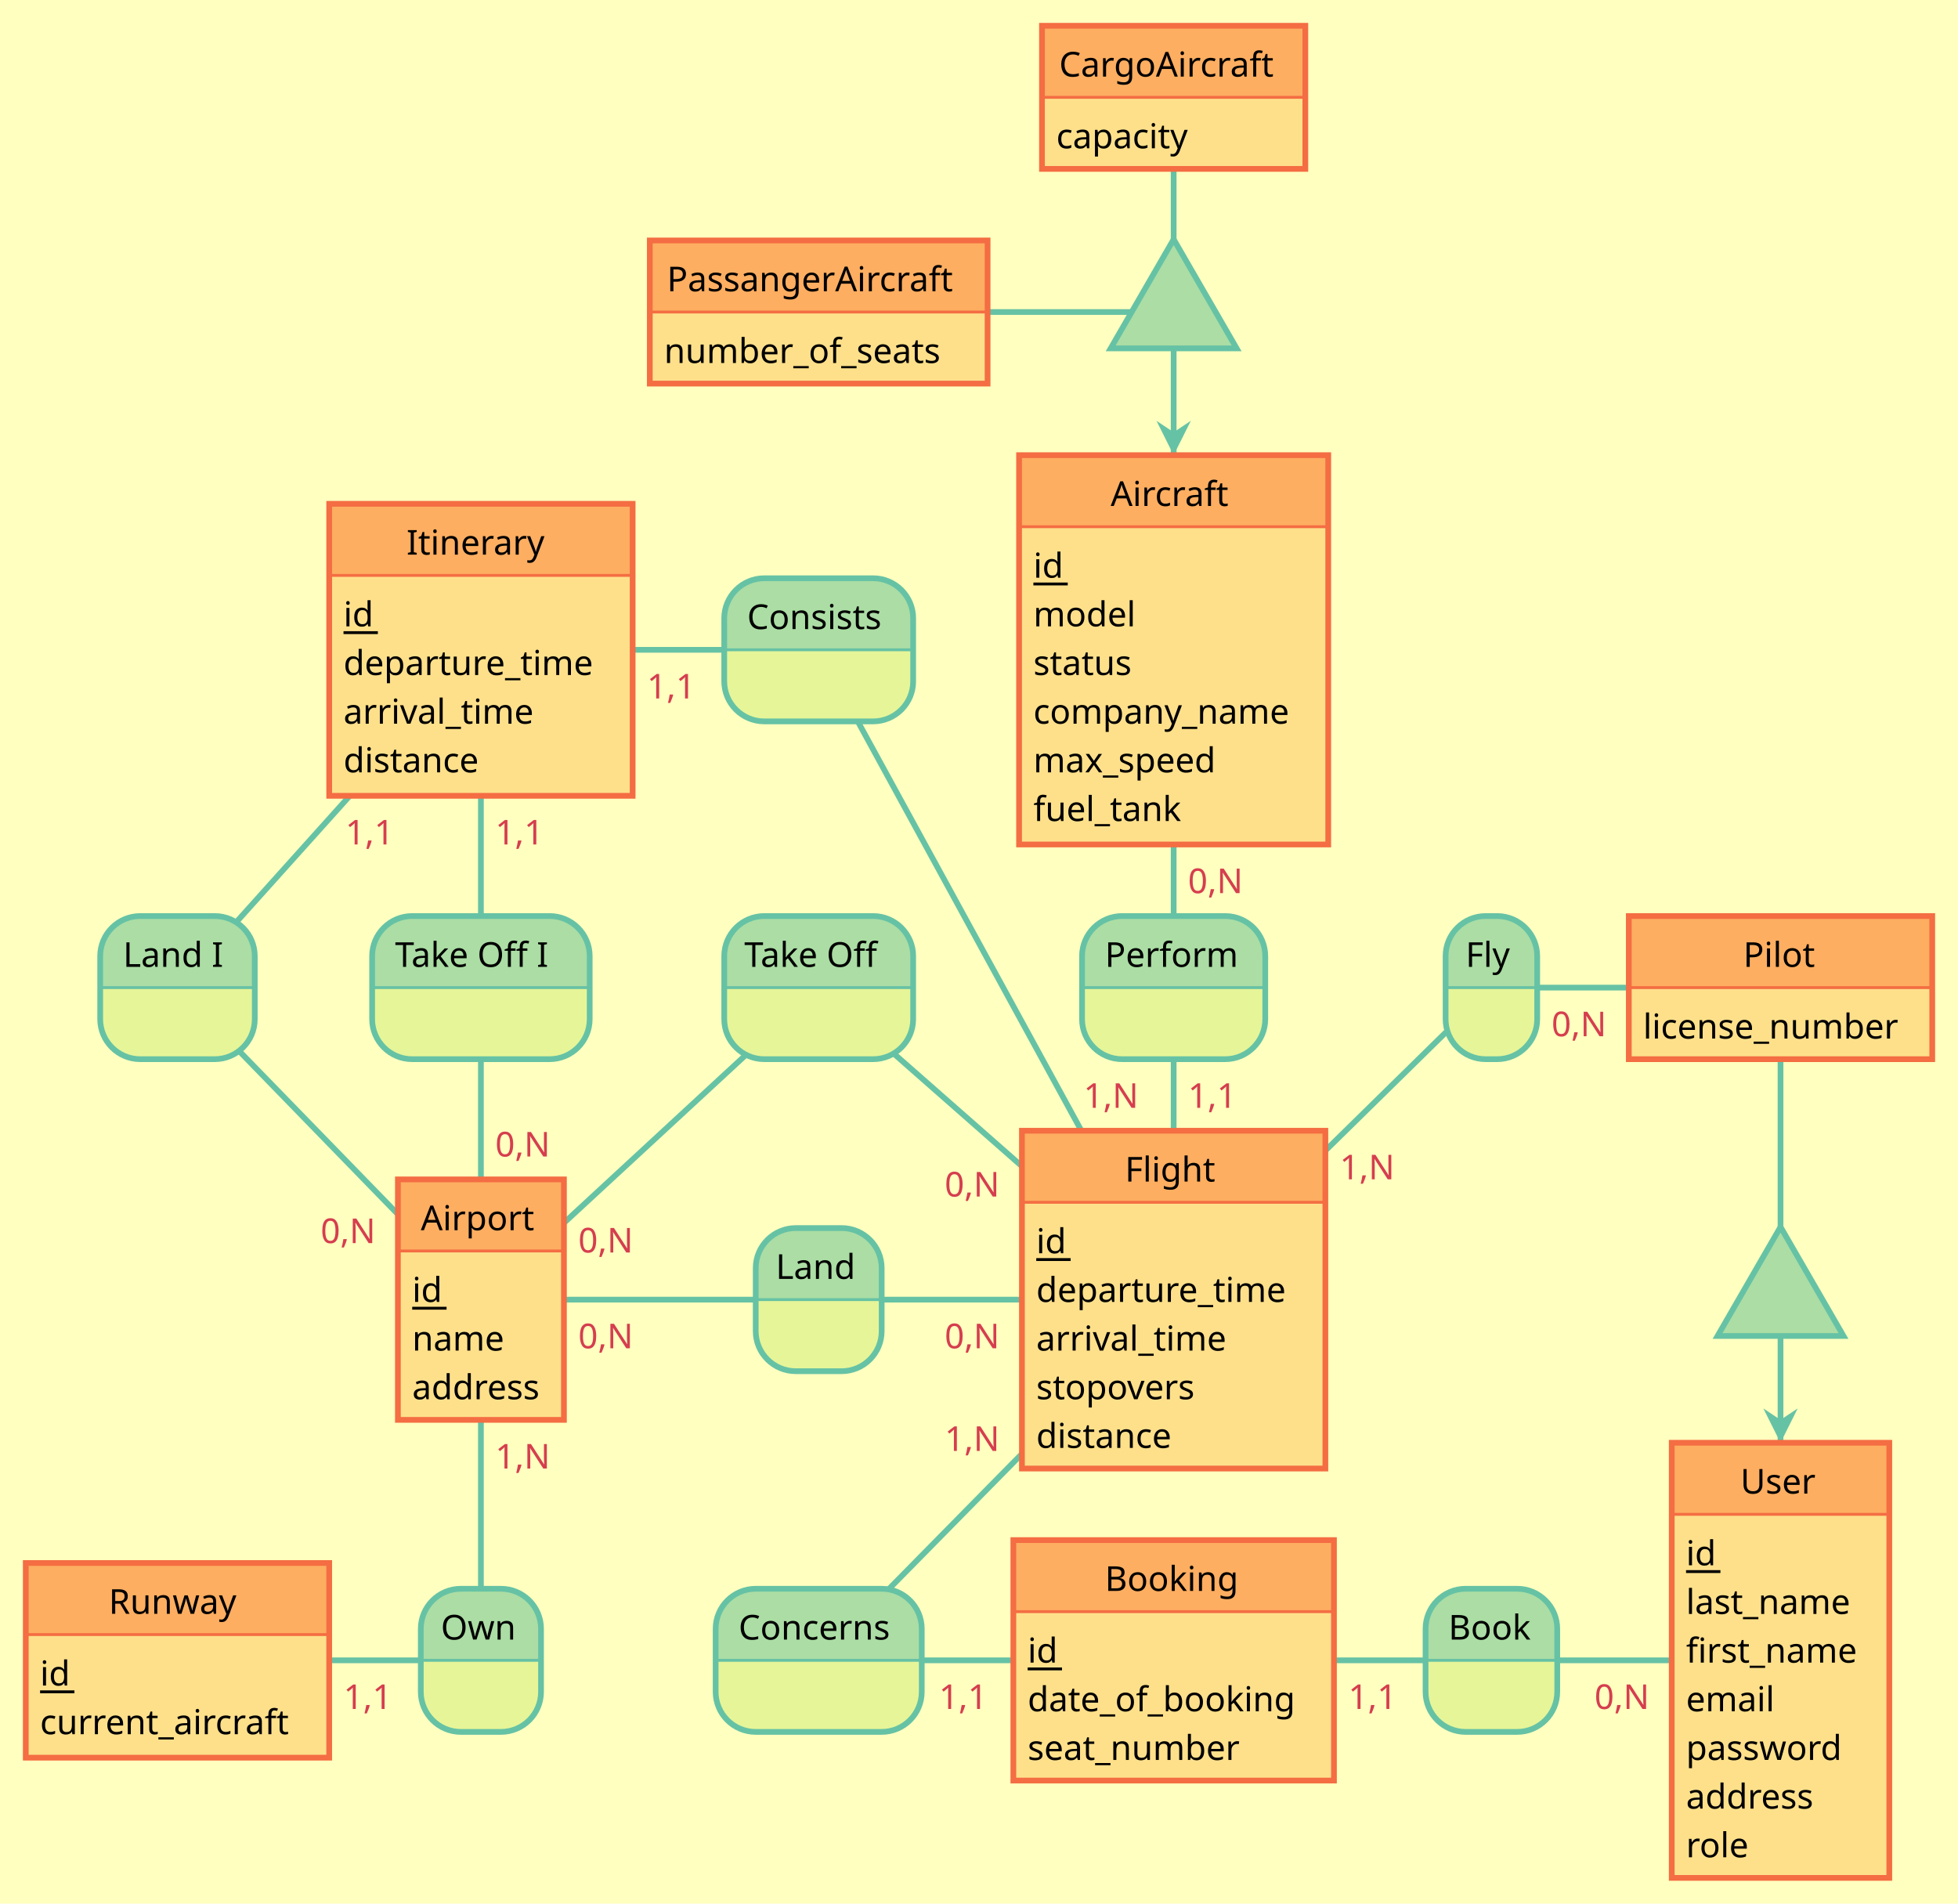
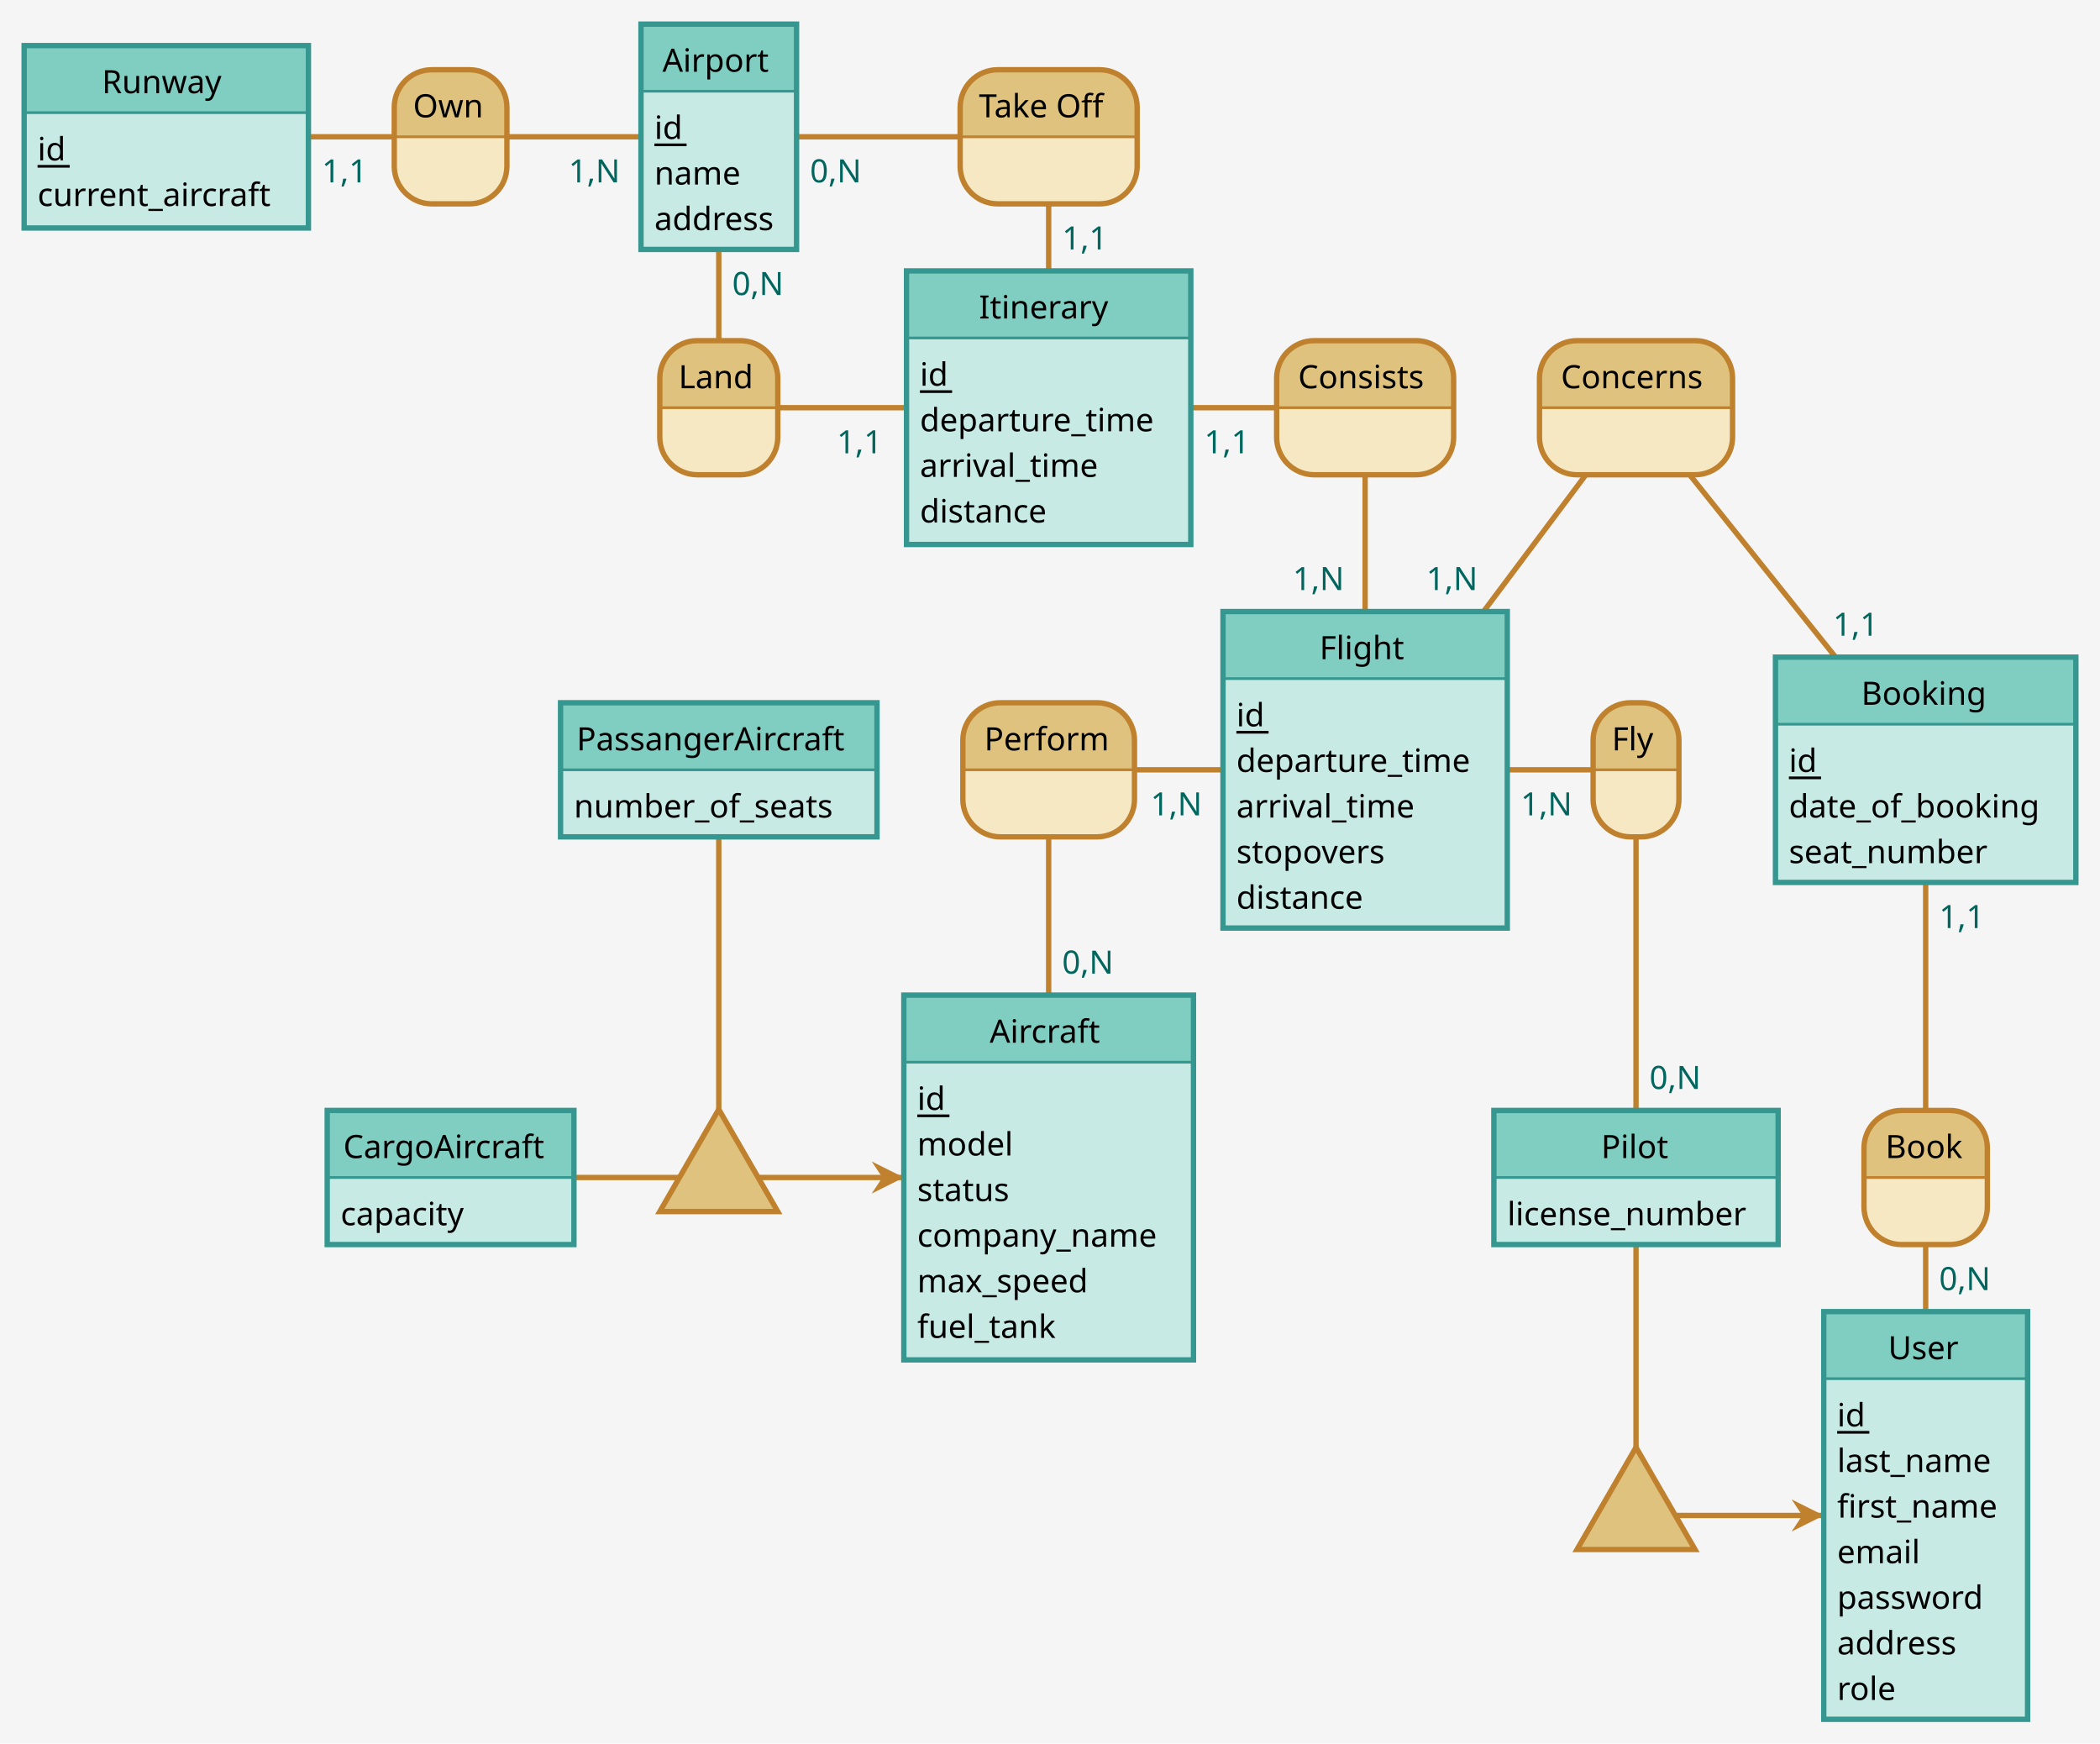
- <svg xmlns="http://www.w3.org/2000/svg" width="684" height="665" viewBox="0 0 684 665">
-   <rect id="frame" x="0" y="0" width="684" height="665" fill="#ffffbf" stroke="none" stroke-width="0" />
-   <g>
-     <line x1="410" y1="227" x2="410" y2="109" stroke="#66c2a5" stroke-width="2" />
-     <text x="415" y="151" fill="#d53e4f" font-family="Verdana" font-size="12">     </text>
-     <polygon points="410 159 404 147 410 151 416 147" fill="#66c2a5" stroke-width="0" />
-     <line x1="286" y1="109" x2="410" y2="109" stroke="#66c2a5" stroke-width="2" />
-     <text x="350" y="126" fill="#d53e4f" font-family="Verdana" font-size="12">     </text>
-     <line x1="410" y1="34" x2="410" y2="109" stroke="#66c2a5" stroke-width="2" />
-     <text x="415" y="76" fill="#d53e4f" font-family="Verdana" font-size="12">     </text>
-     <g>
-       <polygon points="410 83.6 388 121.7 432 121.7" stroke="#66c2a5" stroke-width="2" fill="#abdda4" />
-       <text x="410" y="114" fill="#000" font-family="Verdana" font-size="12" />
-     </g>
-   </g>
-   <g>
-     <line x1="410" y1="454" x2="286" y2="227" stroke="#66c2a5" stroke-width="2" />
-     <text x="378.52" y="387" fill="#d53e4f" font-family="Verdana" font-size="12">1,N</text>
-     <line x1="168" y1="227" x2="286" y2="227" stroke="#66c2a5" stroke-width="2" />
-     <text x="226" y="244" fill="#d53e4f" font-family="Verdana" font-size="12">1,1</text>
-     <g>
-       <path d="M305 202 a14 14 90 0 1 14 14 V227 h-66 V216 a14 14 90 0 1 14 -14" fill="#abdda4" stroke="#abdda4" stroke-width="0" />
-       <path d="M319 227 v11 a14 14 90 0 1 -14 14 H267 a14 14 90 0 1 -14 -14 V227 H66" fill="#e6f598" stroke="#e6f598" stroke-width="0" />
-       <rect x="253" y="202" width="66" height="50" fill="none" rx="14" stroke="#66c2a5" stroke-width="2" />
-       <line x1="253" y1="227" x2="319" y2="227" stroke="#66c2a5" stroke-width="1" />
-       <text x="261" y="219.75" fill="#000" font-family="Verdana" font-size="12">Consists</text>
-     </g>
-   </g>
-   <g>
-     <line x1="168" y1="227" x2="62" y2="345" stroke="#66c2a5" stroke-width="2" />
-     <text x="120.65" y="295" fill="#d53e4f" font-family="Verdana" font-size="12">1,1</text>
-     <line x1="168" y1="454" x2="62" y2="345" stroke="#66c2a5" stroke-width="2" />
-     <text x="112" y="434.25" fill="#d53e4f" font-family="Verdana" font-size="12">0,N</text>
-     <g>
-       <path d="M75 320 a14 14 90 0 1 14 14 V345 h-54 V334 a14 14 90 0 1 14 -14" fill="#abdda4" stroke="#abdda4" stroke-width="0" />
-       <path d="M89 345 v11 a14 14 90 0 1 -14 14 H49 a14 14 90 0 1 -14 -14 V345 H54" fill="#e6f598" stroke="#e6f598" stroke-width="0" />
-       <rect x="35" y="320" width="54" height="50" fill="none" rx="14" stroke="#66c2a5" stroke-width="2" />
-       <line x1="35" y1="345" x2="89" y2="345" stroke="#66c2a5" stroke-width="1" />
-       <text x="43" y="337.75" fill="#000" font-family="Verdana" font-size="12">Land I</text>
-     </g>
-   </g>
-   <g>
-     <line x1="168" y1="227" x2="168" y2="345" stroke="#66c2a5" stroke-width="2" />
-     <text x="173" y="295" fill="#d53e4f" font-family="Verdana" font-size="12">1,1</text>
-     <line x1="168" y1="454" x2="168" y2="345" stroke="#66c2a5" stroke-width="2" />
-     <text x="173" y="404" fill="#d53e4f" font-family="Verdana" font-size="12">0,N</text>
-     <g>
-       <path d="M192 320 a14 14 90 0 1 14 14 V345 h-76 V334 a14 14 90 0 1 14 -14" fill="#abdda4" stroke="#abdda4" stroke-width="0" />
-       <path d="M206 345 v11 a14 14 90 0 1 -14 14 H144 a14 14 90 0 1 -14 -14 V345 H76" fill="#e6f598" stroke="#e6f598" stroke-width="0" />
-       <rect x="130" y="320" width="76" height="50" fill="none" rx="14" stroke="#66c2a5" stroke-width="2" />
-       <line x1="130" y1="345" x2="206" y2="345" stroke="#66c2a5" stroke-width="1" />
-       <text x="138" y="337.75" fill="#000" font-family="Verdana" font-size="12">Take Off I</text>
-     </g>
-   </g>
-   <g>
-     <line x1="168" y1="454" x2="286" y2="345" stroke="#66c2a5" stroke-width="2" />
-     <text x="202" y="437.54" fill="#d53e4f" font-family="Verdana" font-size="12">0,N</text>
-     <line x1="410" y1="454" x2="286" y2="345" stroke="#66c2a5" stroke-width="2" />
-     <text x="330" y="417.98" fill="#d53e4f" font-family="Verdana" font-size="12">0,N</text>
-     <g>
-       <path d="M305 320 a14 14 90 0 1 14 14 V345 h-66 V334 a14 14 90 0 1 14 -14" fill="#abdda4" stroke="#abdda4" stroke-width="0" />
-       <path d="M319 345 v11 a14 14 90 0 1 -14 14 H267 a14 14 90 0 1 -14 -14 V345 H66" fill="#e6f598" stroke="#e6f598" stroke-width="0" />
-       <rect x="253" y="320" width="66" height="50" fill="none" rx="14" stroke="#66c2a5" stroke-width="2" />
-       <line x1="253" y1="345" x2="319" y2="345" stroke="#66c2a5" stroke-width="1" />
-       <text x="260" y="337.75" fill="#000" font-family="Verdana" font-size="12">Take Off</text>
-     </g>
-   </g>
-   <g>
-     <line x1="410" y1="227" x2="410" y2="345" stroke="#66c2a5" stroke-width="2" />
-     <text x="415" y="312" fill="#d53e4f" font-family="Verdana" font-size="12">0,N</text>
-     <line x1="410" y1="454" x2="410" y2="345" stroke="#66c2a5" stroke-width="2" />
-     <text x="415" y="387" fill="#d53e4f" font-family="Verdana" font-size="12">1,1</text>
-     <g>
-       <path d="M428 320 a14 14 90 0 1 14 14 V345 h-64 V334 a14 14 90 0 1 14 -14" fill="#abdda4" stroke="#abdda4" stroke-width="0" />
-       <path d="M442 345 v11 a14 14 90 0 1 -14 14 H392 a14 14 90 0 1 -14 -14 V345 H64" fill="#e6f598" stroke="#e6f598" stroke-width="0" />
-       <rect x="378" y="320" width="64" height="50" fill="none" rx="14" stroke="#66c2a5" stroke-width="2" />
-       <line x1="378" y1="345" x2="442" y2="345" stroke="#66c2a5" stroke-width="1" />
-       <text x="386" y="337.75" fill="#000" font-family="Verdana" font-size="12">Perform</text>
-     </g>
-   </g>
-   <g>
-     <line x1="622" y1="345" x2="521" y2="345" stroke="#66c2a5" stroke-width="2" />
-     <text x="542" y="362" fill="#d53e4f" font-family="Verdana" font-size="12">0,N</text>
-     <line x1="410" y1="454" x2="521" y2="345" stroke="#66c2a5" stroke-width="2" />
-     <text x="468" y="411.97" fill="#d53e4f" font-family="Verdana" font-size="12">1,N</text>
-     <g>
-       <path d="M523 320 a14 14 90 0 1 14 14 V345 h-32 V334 a14 14 90 0 1 14 -14" fill="#abdda4" stroke="#abdda4" stroke-width="0" />
-       <path d="M537 345 v11 a14 14 90 0 1 -14 14 H519 a14 14 90 0 1 -14 -14 V345 H32" fill="#e6f598" stroke="#e6f598" stroke-width="0" />
-       <rect x="505" y="320" width="32" height="50" fill="none" rx="14" stroke="#66c2a5" stroke-width="2" />
-       <line x1="505" y1="345" x2="537" y2="345" stroke="#66c2a5" stroke-width="1" />
-       <text x="512" y="337.75" fill="#000" font-family="Verdana" font-size="12">Fly</text>
-     </g>
-   </g>
-   <g>
-     <line x1="168" y1="454" x2="286" y2="454" stroke="#66c2a5" stroke-width="2" />
-     <text x="202" y="471" fill="#d53e4f" font-family="Verdana" font-size="12">0,N</text>
-     <line x1="410" y1="454" x2="286" y2="454" stroke="#66c2a5" stroke-width="2" />
-     <text x="330" y="471" fill="#d53e4f" font-family="Verdana" font-size="12">0,N</text>
-     <g>
-       <path d="M294 429 a14 14 90 0 1 14 14 V454 h-44 V443 a14 14 90 0 1 14 -14" fill="#abdda4" stroke="#abdda4" stroke-width="0" />
-       <path d="M308 454 v11 a14 14 90 0 1 -14 14 H278 a14 14 90 0 1 -14 -14 V454 H44" fill="#e6f598" stroke="#e6f598" stroke-width="0" />
-       <rect x="264" y="429" width="44" height="50" fill="none" rx="14" stroke="#66c2a5" stroke-width="2" />
-       <line x1="264" y1="454" x2="308" y2="454" stroke="#66c2a5" stroke-width="1" />
-       <text x="271" y="446.75" fill="#000" font-family="Verdana" font-size="12">Land</text>
-     </g>
-   </g>
-   <g>
-     <line x1="622" y1="580" x2="622" y2="454" stroke="#66c2a5" stroke-width="2" />
-     <text x="627" y="496" fill="#d53e4f" font-family="Verdana" font-size="12">     </text>
-     <polygon points="622 504 616 492 622 496 628 492" fill="#66c2a5" stroke-width="0" />
-     <line x1="622" y1="345" x2="622" y2="454" stroke="#66c2a5" stroke-width="2" />
-     <text x="627" y="387" fill="#d53e4f" font-family="Verdana" font-size="12">     </text>
-     <g>
-       <polygon points="622 428.6 600 466.7 644 466.7" stroke="#66c2a5" stroke-width="2" fill="#abdda4" />
-       <text x="622" y="459" fill="#000" font-family="Verdana" font-size="12" />
-     </g>
-   </g>
-   <g>
-     <line x1="168" y1="454" x2="168" y2="580" stroke="#66c2a5" stroke-width="2" />
-     <text x="173" y="513" fill="#d53e4f" font-family="Verdana" font-size="12">1,N</text>
-     <line x1="62" y1="580" x2="168" y2="580" stroke="#66c2a5" stroke-width="2" />
-     <text x="120" y="597" fill="#d53e4f" font-family="Verdana" font-size="12">1,1</text>
-     <g>
-       <path d="M175 555 a14 14 90 0 1 14 14 V580 h-42 V569 a14 14 90 0 1 14 -14" fill="#abdda4" stroke="#abdda4" stroke-width="0" />
-       <path d="M189 580 v11 a14 14 90 0 1 -14 14 H161 a14 14 90 0 1 -14 -14 V580 H42" fill="#e6f598" stroke="#e6f598" stroke-width="0" />
-       <rect x="147" y="555" width="42" height="50" fill="none" rx="14" stroke="#66c2a5" stroke-width="2" />
-       <line x1="147" y1="580" x2="189" y2="580" stroke="#66c2a5" stroke-width="1" />
-       <text x="154" y="572.75" fill="#000" font-family="Verdana" font-size="12">Own</text>
-     </g>
-   </g>
-   <g>
-     <line x1="410" y1="580" x2="286" y2="580" stroke="#66c2a5" stroke-width="2" />
-     <text x="328" y="597" fill="#d53e4f" font-family="Verdana" font-size="12">1,1</text>
-     <line x1="410" y1="454" x2="286" y2="580" stroke="#66c2a5" stroke-width="2" />
-     <text x="330" y="506.85" fill="#d53e4f" font-family="Verdana" font-size="12">1,N</text>
-     <g>
-       <path d="M308 555 a14 14 90 0 1 14 14 V580 h-72 V569 a14 14 90 0 1 14 -14" fill="#abdda4" stroke="#abdda4" stroke-width="0" />
-       <path d="M322 580 v11 a14 14 90 0 1 -14 14 H264 a14 14 90 0 1 -14 -14 V580 H72" fill="#e6f598" stroke="#e6f598" stroke-width="0" />
-       <rect x="250" y="555" width="72" height="50" fill="none" rx="14" stroke="#66c2a5" stroke-width="2" />
-       <line x1="250" y1="580" x2="322" y2="580" stroke="#66c2a5" stroke-width="1" />
-       <text x="258" y="572.75" fill="#000" font-family="Verdana" font-size="12">Concerns</text>
-     </g>
-   </g>
-   <g>
-     <line x1="622" y1="580" x2="521" y2="580" stroke="#66c2a5" stroke-width="2" />
-     <text x="557" y="597" fill="#d53e4f" font-family="Verdana" font-size="12">0,N</text>
-     <line x1="410" y1="580" x2="521" y2="580" stroke="#66c2a5" stroke-width="2" />
-     <text x="471" y="597" fill="#d53e4f" font-family="Verdana" font-size="12">1,1</text>
-     <g>
-       <path d="M530 555 a14 14 90 0 1 14 14 V580 h-46 V569 a14 14 90 0 1 14 -14" fill="#abdda4" stroke="#abdda4" stroke-width="0" />
-       <path d="M544 580 v11 a14 14 90 0 1 -14 14 H512 a14 14 90 0 1 -14 -14 V580 H46" fill="#e6f598" stroke="#e6f598" stroke-width="0" />
-       <rect x="498" y="555" width="46" height="50" fill="none" rx="14" stroke="#66c2a5" stroke-width="2" />
-       <line x1="498" y1="580" x2="544" y2="580" stroke="#66c2a5" stroke-width="1" />
-       <text x="506" y="572.75" fill="#000" font-family="Verdana" font-size="12">Book</text>
-     </g>
-   </g>
-   <g>
-     <g>
-       <rect x="364" y="9" width="92" height="25" fill="#fdae61" stroke="#fdae61" stroke-width="0" opacity="1" />
-       <rect x="364" y="34" width="92" height="25" fill="#fee08b" stroke="#fee08b" stroke-width="0" opacity="1" />
-       <rect x="364" y="9" width="92" height="50" fill="none" stroke="#f46d43" stroke-width="2" opacity="1" />
-       <line x1="364" y1="34" x2="456" y2="34" stroke="#f46d43" stroke-width="1" />
-     </g>
-     <text x="370" y="26.75" fill="#000" font-family="Verdana" font-size="12">CargoAircraft</text>
-     <text x="369" y="51.8" fill="#000" font-family="Verdana" font-size="12">capacity</text>
-   </g>
-   <g>
-     <g>
-       <rect x="227" y="84" width="118" height="25" fill="#fdae61" stroke="#fdae61" stroke-width="0" opacity="1" />
-       <rect x="227" y="109" width="118" height="25" fill="#fee08b" stroke="#fee08b" stroke-width="0" opacity="1" />
-       <rect x="227" y="84" width="118" height="50" fill="none" stroke="#f46d43" stroke-width="2" opacity="1" />
-       <line x1="227" y1="109" x2="345" y2="109" stroke="#f46d43" stroke-width="1" />
-     </g>
-     <text x="233" y="101.75" fill="#000" font-family="Verdana" font-size="12">PassangerAircraft</text>
-     <text x="232" y="126.8" fill="#000" font-family="Verdana" font-size="12">number_of_seats</text>
-   </g>
-   <g>
-     <g>
-       <rect x="115" y="176" width="106" height="25" fill="#fdae61" stroke="#fdae61" stroke-width="0" opacity="1" />
-       <rect x="115" y="201" width="106" height="77" fill="#fee08b" stroke="#fee08b" stroke-width="0" opacity="1" />
-       <rect x="115" y="176" width="106" height="102" fill="none" stroke="#f46d43" stroke-width="2" opacity="1" />
-       <line x1="115" y1="201" x2="221" y2="201" stroke="#f46d43" stroke-width="1" />
-     </g>
-     <text x="142" y="193.75" fill="#000" font-family="Verdana" font-size="12">Itinerary</text>
-     <text x="120" y="218.8" fill="#000" font-family="Verdana" font-size="12">id</text>
-     <line x1="120" y1="221" x2="132" y2="221" stroke="#000" stroke-width="1" />
-     <text x="120" y="235.8" fill="#000" font-family="Verdana" font-size="12">departure_time</text>
-     <text x="120" y="252.8" fill="#000" font-family="Verdana" font-size="12">arrival_time</text>
-     <text x="120" y="269.8" fill="#000" font-family="Verdana" font-size="12">distance</text>
-   </g>
-   <g>
-     <g>
-       <rect x="356" y="159" width="108" height="25" fill="#fdae61" stroke="#fdae61" stroke-width="0" opacity="1" />
-       <rect x="356" y="184" width="108" height="111" fill="#fee08b" stroke="#fee08b" stroke-width="0" opacity="1" />
-       <rect x="356" y="159" width="108" height="136" fill="none" stroke="#f46d43" stroke-width="2" opacity="1" />
-       <line x1="356" y1="184" x2="464" y2="184" stroke="#f46d43" stroke-width="1" />
-     </g>
-     <text x="388" y="176.75" fill="#000" font-family="Verdana" font-size="12">Aircraft</text>
-     <text x="361" y="201.8" fill="#000" font-family="Verdana" font-size="12">id</text>
-     <line x1="361" y1="204" x2="373" y2="204" stroke="#000" stroke-width="1" />
-     <text x="361" y="218.8" fill="#000" font-family="Verdana" font-size="12">model</text>
-     <text x="361" y="235.8" fill="#000" font-family="Verdana" font-size="12">status</text>
-     <text x="361" y="252.8" fill="#000" font-family="Verdana" font-size="12">company_name</text>
-     <text x="361" y="269.8" fill="#000" font-family="Verdana" font-size="12">max_speed</text>
-     <text x="361" y="286.8" fill="#000" font-family="Verdana" font-size="12">fuel_tank</text>
-   </g>
-   <g>
-     <g>
-       <rect x="569" y="320" width="106" height="25" fill="#fdae61" stroke="#fdae61" stroke-width="0" opacity="1" />
-       <rect x="569" y="345" width="106" height="25" fill="#fee08b" stroke="#fee08b" stroke-width="0" opacity="1" />
-       <rect x="569" y="320" width="106" height="50" fill="none" stroke="#f46d43" stroke-width="2" opacity="1" />
-       <line x1="569" y1="345" x2="675" y2="345" stroke="#f46d43" stroke-width="1" />
-     </g>
-     <text x="609" y="337.75" fill="#000" font-family="Verdana" font-size="12">Pilot</text>
-     <text x="574" y="362.8" fill="#000" font-family="Verdana" font-size="12">license_number</text>
-   </g>
-   <g>
-     <g>
-       <rect x="139" y="412" width="58" height="25" fill="#fdae61" stroke="#fdae61" stroke-width="0" opacity="1" />
-       <rect x="139" y="437" width="58" height="59" fill="#fee08b" stroke="#fee08b" stroke-width="0" opacity="1" />
-       <rect x="139" y="412" width="58" height="84" fill="none" stroke="#f46d43" stroke-width="2" opacity="1" />
-       <line x1="139" y1="437" x2="197" y2="437" stroke="#f46d43" stroke-width="1" />
-     </g>
-     <text x="147" y="429.75" fill="#000" font-family="Verdana" font-size="12">Airport</text>
-     <text x="144" y="454.8" fill="#000" font-family="Verdana" font-size="12">id</text>
-     <line x1="144" y1="457" x2="156" y2="457" stroke="#000" stroke-width="1" />
-     <text x="144" y="471.8" fill="#000" font-family="Verdana" font-size="12">name</text>
-     <text x="144" y="488.8" fill="#000" font-family="Verdana" font-size="12">address</text>
-   </g>
-   <g>
-     <g>
-       <rect x="357" y="395" width="106" height="25" fill="#fdae61" stroke="#fdae61" stroke-width="0" opacity="1" />
-       <rect x="357" y="420" width="106" height="93" fill="#fee08b" stroke="#fee08b" stroke-width="0" opacity="1" />
-       <rect x="357" y="395" width="106" height="118" fill="none" stroke="#f46d43" stroke-width="2" opacity="1" />
-       <line x1="357" y1="420" x2="463" y2="420" stroke="#f46d43" stroke-width="1" />
-     </g>
-     <text x="393" y="412.75" fill="#000" font-family="Verdana" font-size="12">Flight</text>
-     <text x="362" y="437.8" fill="#000" font-family="Verdana" font-size="12">id</text>
-     <line x1="362" y1="440" x2="374" y2="440" stroke="#000" stroke-width="1" />
-     <text x="362" y="454.8" fill="#000" font-family="Verdana" font-size="12">departure_time</text>
-     <text x="362" y="471.8" fill="#000" font-family="Verdana" font-size="12">arrival_time</text>
-     <text x="362" y="488.8" fill="#000" font-family="Verdana" font-size="12">stopovers</text>
-     <text x="362" y="505.8" fill="#000" font-family="Verdana" font-size="12">distance</text>
-   </g>
-   <g>
-     <g>
-       <rect x="9" y="546" width="106" height="25" fill="#fdae61" stroke="#fdae61" stroke-width="0" opacity="1" />
-       <rect x="9" y="571" width="106" height="43" fill="#fee08b" stroke="#fee08b" stroke-width="0" opacity="1" />
-       <rect x="9" y="546" width="106" height="68" fill="none" stroke="#f46d43" stroke-width="2" opacity="1" />
-       <line x1="9" y1="571" x2="115" y2="571" stroke="#f46d43" stroke-width="1" />
-     </g>
-     <text x="38" y="563.75" fill="#000" font-family="Verdana" font-size="12">Runway</text>
-     <text x="14" y="588.8" fill="#000" font-family="Verdana" font-size="12">id</text>
-     <line x1="14" y1="591" x2="26" y2="591" stroke="#000" stroke-width="1" />
-     <text x="14" y="605.8" fill="#000" font-family="Verdana" font-size="12">current_aircraft</text>
-   </g>
-   <g>
-     <g>
-       <rect x="354" y="538" width="112" height="25" fill="#fdae61" stroke="#fdae61" stroke-width="0" opacity="1" />
-       <rect x="354" y="563" width="112" height="59" fill="#fee08b" stroke="#fee08b" stroke-width="0" opacity="1" />
-       <rect x="354" y="538" width="112" height="84" fill="none" stroke="#f46d43" stroke-width="2" opacity="1" />
-       <line x1="354" y1="563" x2="466" y2="563" stroke="#f46d43" stroke-width="1" />
-     </g>
-     <text x="386" y="555.75" fill="#000" font-family="Verdana" font-size="12">Booking</text>
-     <text x="359" y="580.8" fill="#000" font-family="Verdana" font-size="12">id</text>
-     <line x1="359" y1="583" x2="371" y2="583" stroke="#000" stroke-width="1" />
-     <text x="359" y="597.8" fill="#000" font-family="Verdana" font-size="12">date_of_booking</text>
-     <text x="359" y="614.8" fill="#000" font-family="Verdana" font-size="12">seat_number</text>
-   </g>
-   <g>
-     <g>
-       <rect x="584" y="504" width="76" height="25" fill="#fdae61" stroke="#fdae61" stroke-width="0" opacity="1" />
-       <rect x="584" y="529" width="76" height="127" fill="#fee08b" stroke="#fee08b" stroke-width="0" opacity="1" />
-       <rect x="584" y="504" width="76" height="152" fill="none" stroke="#f46d43" stroke-width="2" opacity="1" />
-       <line x1="584" y1="529" x2="660" y2="529" stroke="#f46d43" stroke-width="1" />
-     </g>
-     <text x="608" y="521.75" fill="#000" font-family="Verdana" font-size="12">User</text>
-     <text x="589" y="546.8" fill="#000" font-family="Verdana" font-size="12">id</text>
-     <line x1="589" y1="549" x2="601" y2="549" stroke="#000" stroke-width="1" />
-     <text x="589" y="563.8" fill="#000" font-family="Verdana" font-size="12">last_name</text>
-     <text x="589" y="580.8" fill="#000" font-family="Verdana" font-size="12">first_name</text>
-     <text x="589" y="597.8" fill="#000" font-family="Verdana" font-size="12">email</text>
-     <text x="589" y="614.8" fill="#000" font-family="Verdana" font-size="12">password</text>
-     <text x="589" y="631.8" fill="#000" font-family="Verdana" font-size="12">address</text>
-     <text x="589" y="648.8" fill="#000" font-family="Verdana" font-size="12">role</text>
+ <svg xmlns="http://www.w3.org/2000/svg" width="783" height="650" viewBox="0 0 783 650">
+   <rect id="frame" x="0" y="0" width="783" height="650" fill="#f5f5f5" stroke="none" stroke-width="0" />
+   <g>
+     <line x1="268" y1="51" x2="168" y2="51" stroke="#bf812d" stroke-width="2" />
+     <text x="212" y="68" fill="#01665e" font-family="Verdana" font-size="12">1,N</text>
+     <line x1="62" y1="51" x2="168" y2="51" stroke="#bf812d" stroke-width="2" />
+     <text x="120" y="68" fill="#01665e" font-family="Verdana" font-size="12">1,1</text>
+     <g>
+       <path d="M175 26 a14 14 90 0 1 14 14 V51 h-42 V40 a14 14 90 0 1 14 -14" fill="#dfc27d" stroke="#dfc27d" stroke-width="0" />
+       <path d="M189 51 v11 a14 14 90 0 1 -14 14 H161 a14 14 90 0 1 -14 -14 V51 H42" fill="#f6e8c3" stroke="#f6e8c3" stroke-width="0" />
+       <rect x="147" y="26" width="42" height="50" fill="none" rx="14" stroke="#bf812d" stroke-width="2" />
+       <line x1="147" y1="51" x2="189" y2="51" stroke="#bf812d" stroke-width="1" />
+       <text x="154" y="43.75" fill="#000" font-family="Verdana" font-size="12">Own</text>
+     </g>
+   </g>
+   <g>
+     <line x1="391" y1="152" x2="391" y2="51" stroke="#bf812d" stroke-width="2" />
+     <text x="396" y="93" fill="#01665e" font-family="Verdana" font-size="12">1,1</text>
+     <line x1="268" y1="51" x2="391" y2="51" stroke="#bf812d" stroke-width="2" />
+     <text x="302" y="68" fill="#01665e" font-family="Verdana" font-size="12">0,N</text>
+     <g>
+       <path d="M410 26 a14 14 90 0 1 14 14 V51 h-66 V40 a14 14 90 0 1 14 -14" fill="#dfc27d" stroke="#dfc27d" stroke-width="0" />
+       <path d="M424 51 v11 a14 14 90 0 1 -14 14 H372 a14 14 90 0 1 -14 -14 V51 H66" fill="#f6e8c3" stroke="#f6e8c3" stroke-width="0" />
+       <rect x="358" y="26" width="66" height="50" fill="none" rx="14" stroke="#bf812d" stroke-width="2" />
+       <line x1="358" y1="51" x2="424" y2="51" stroke="#bf812d" stroke-width="1" />
+       <text x="365" y="43.75" fill="#000" font-family="Verdana" font-size="12">Take Off</text>
+     </g>
+   </g>
+   <g>
+     <line x1="391" y1="152" x2="268" y2="152" stroke="#bf812d" stroke-width="2" />
+     <text x="312" y="169" fill="#01665e" font-family="Verdana" font-size="12">1,1</text>
+     <line x1="268" y1="51" x2="268" y2="152" stroke="#bf812d" stroke-width="2" />
+     <text x="273" y="110" fill="#01665e" font-family="Verdana" font-size="12">0,N</text>
+     <g>
+       <path d="M276 127 a14 14 90 0 1 14 14 V152 h-44 V141 a14 14 90 0 1 14 -14" fill="#dfc27d" stroke="#dfc27d" stroke-width="0" />
+       <path d="M290 152 v11 a14 14 90 0 1 -14 14 H260 a14 14 90 0 1 -14 -14 V152 H44" fill="#f6e8c3" stroke="#f6e8c3" stroke-width="0" />
+       <rect x="246" y="127" width="44" height="50" fill="none" rx="14" stroke="#bf812d" stroke-width="2" />
+       <line x1="246" y1="152" x2="290" y2="152" stroke="#bf812d" stroke-width="1" />
+       <text x="253" y="144.75" fill="#000" font-family="Verdana" font-size="12">Land</text>
+     </g>
+   </g>
+   <g>
+     <line x1="509" y1="287" x2="509" y2="152" stroke="#bf812d" stroke-width="2" />
+     <text x="482" y="220" fill="#01665e" font-family="Verdana" font-size="12">1,N</text>
+     <line x1="391" y1="152" x2="509" y2="152" stroke="#bf812d" stroke-width="2" />
+     <text x="449" y="169" fill="#01665e" font-family="Verdana" font-size="12">1,1</text>
+     <g>
+       <path d="M528 127 a14 14 90 0 1 14 14 V152 h-66 V141 a14 14 90 0 1 14 -14" fill="#dfc27d" stroke="#dfc27d" stroke-width="0" />
+       <path d="M542 152 v11 a14 14 90 0 1 -14 14 H490 a14 14 90 0 1 -14 -14 V152 H66" fill="#f6e8c3" stroke="#f6e8c3" stroke-width="0" />
+       <rect x="476" y="127" width="66" height="50" fill="none" rx="14" stroke="#bf812d" stroke-width="2" />
+       <line x1="476" y1="152" x2="542" y2="152" stroke="#bf812d" stroke-width="1" />
+       <text x="484" y="144.75" fill="#000" font-family="Verdana" font-size="12">Consists</text>
+     </g>
+   </g>
+   <g>
+     <line x1="718" y1="287" x2="610" y2="152" stroke="#bf812d" stroke-width="2" />
+     <text x="683.43" y="237" fill="#01665e" font-family="Verdana" font-size="12">1,1</text>
+     <line x1="509" y1="287" x2="610" y2="152" stroke="#bf812d" stroke-width="2" />
+     <text x="531.79" y="220" fill="#01665e" font-family="Verdana" font-size="12">1,N</text>
+     <g>
+       <path d="M632 127 a14 14 90 0 1 14 14 V152 h-72 V141 a14 14 90 0 1 14 -14" fill="#dfc27d" stroke="#dfc27d" stroke-width="0" />
+       <path d="M646 152 v11 a14 14 90 0 1 -14 14 H588 a14 14 90 0 1 -14 -14 V152 H72" fill="#f6e8c3" stroke="#f6e8c3" stroke-width="0" />
+       <rect x="574" y="127" width="72" height="50" fill="none" rx="14" stroke="#bf812d" stroke-width="2" />
+       <line x1="574" y1="152" x2="646" y2="152" stroke="#bf812d" stroke-width="1" />
+       <text x="582" y="144.75" fill="#000" font-family="Verdana" font-size="12">Concerns</text>
+     </g>
+   </g>
+   <g>
+     <line x1="391" y1="439" x2="391" y2="287" stroke="#bf812d" stroke-width="2" />
+     <text x="396" y="363" fill="#01665e" font-family="Verdana" font-size="12">0,N</text>
+     <line x1="509" y1="287" x2="391" y2="287" stroke="#bf812d" stroke-width="2" />
+     <text x="429" y="304" fill="#01665e" font-family="Verdana" font-size="12">1,N</text>
+     <g>
+       <path d="M409 262 a14 14 90 0 1 14 14 V287 h-64 V276 a14 14 90 0 1 14 -14" fill="#dfc27d" stroke="#dfc27d" stroke-width="0" />
+       <path d="M423 287 v11 a14 14 90 0 1 -14 14 H373 a14 14 90 0 1 -14 -14 V287 H64" fill="#f6e8c3" stroke="#f6e8c3" stroke-width="0" />
+       <rect x="359" y="262" width="64" height="50" fill="none" rx="14" stroke="#bf812d" stroke-width="2" />
+       <line x1="359" y1="287" x2="423" y2="287" stroke="#bf812d" stroke-width="1" />
+       <text x="367" y="279.75" fill="#000" font-family="Verdana" font-size="12">Perform</text>
+     </g>
+   </g>
+   <g>
+     <line x1="610" y1="439" x2="610" y2="287" stroke="#bf812d" stroke-width="2" />
+     <text x="615" y="406" fill="#01665e" font-family="Verdana" font-size="12">0,N</text>
+     <line x1="509" y1="287" x2="610" y2="287" stroke="#bf812d" stroke-width="2" />
+     <text x="567" y="304" fill="#01665e" font-family="Verdana" font-size="12">1,N</text>
+     <g>
+       <path d="M612 262 a14 14 90 0 1 14 14 V287 h-32 V276 a14 14 90 0 1 14 -14" fill="#dfc27d" stroke="#dfc27d" stroke-width="0" />
+       <path d="M626 287 v11 a14 14 90 0 1 -14 14 H608 a14 14 90 0 1 -14 -14 V287 H32" fill="#f6e8c3" stroke="#f6e8c3" stroke-width="0" />
+       <rect x="594" y="262" width="32" height="50" fill="none" rx="14" stroke="#bf812d" stroke-width="2" />
+       <line x1="594" y1="287" x2="626" y2="287" stroke="#bf812d" stroke-width="1" />
+       <text x="601" y="279.75" fill="#000" font-family="Verdana" font-size="12">Fly</text>
+     </g>
+   </g>
+   <g>
+     <line x1="391" y1="439" x2="268" y2="439" stroke="#bf812d" stroke-width="2" />
+     <text x="310" y="456" fill="#01665e" font-family="Verdana" font-size="12">     </text>
+     <polygon points="337 439 325 445 329 439 325 433" fill="#bf812d" stroke-width="0" />
+     <line x1="268" y1="287" x2="268" y2="439" stroke="#bf812d" stroke-width="2" />
+     <text x="273" y="329" fill="#01665e" font-family="Verdana" font-size="12">     </text>
+     <line x1="168" y1="439" x2="268" y2="439" stroke="#bf812d" stroke-width="2" />
+     <text x="219" y="456" fill="#01665e" font-family="Verdana" font-size="12">     </text>
+     <g>
+       <polygon points="268 413.6 246 451.7 290 451.7" stroke="#bf812d" stroke-width="2" fill="#dfc27d" />
+       <text x="268" y="444" fill="#000" font-family="Verdana" font-size="12" />
+     </g>
+   </g>
+   <g>
+     <line x1="718" y1="565" x2="718" y2="439" stroke="#bf812d" stroke-width="2" />
+     <text x="723" y="481" fill="#01665e" font-family="Verdana" font-size="12">0,N</text>
+     <line x1="718" y1="287" x2="718" y2="439" stroke="#bf812d" stroke-width="2" />
+     <text x="723" y="346" fill="#01665e" font-family="Verdana" font-size="12">1,1</text>
+     <g>
+       <path d="M727 414 a14 14 90 0 1 14 14 V439 h-46 V428 a14 14 90 0 1 14 -14" fill="#dfc27d" stroke="#dfc27d" stroke-width="0" />
+       <path d="M741 439 v11 a14 14 90 0 1 -14 14 H709 a14 14 90 0 1 -14 -14 V439 H46" fill="#f6e8c3" stroke="#f6e8c3" stroke-width="0" />
+       <rect x="695" y="414" width="46" height="50" fill="none" rx="14" stroke="#bf812d" stroke-width="2" />
+       <line x1="695" y1="439" x2="741" y2="439" stroke="#bf812d" stroke-width="1" />
+       <text x="703" y="431.75" fill="#000" font-family="Verdana" font-size="12">Book</text>
+     </g>
+   </g>
+   <g>
+     <line x1="718" y1="565" x2="610" y2="565" stroke="#bf812d" stroke-width="2" />
+     <text x="653" y="582" fill="#01665e" font-family="Verdana" font-size="12">     </text>
+     <polygon points="680 565 668 571 672 565 668 559" fill="#bf812d" stroke-width="0" />
+     <line x1="610" y1="439" x2="610" y2="565" stroke="#bf812d" stroke-width="2" />
+     <text x="615" y="481" fill="#01665e" font-family="Verdana" font-size="12">     </text>
+     <g>
+       <polygon points="610 539.6 588 577.7 632 577.7" stroke="#bf812d" stroke-width="2" fill="#dfc27d" />
+       <text x="610" y="570" fill="#000" font-family="Verdana" font-size="12" />
+     </g>
+   </g>
+   <g>
+     <g>
+       <rect x="9" y="17" width="106" height="25" fill="#80cdc1" stroke="#80cdc1" stroke-width="0" opacity="1" />
+       <rect x="9" y="42" width="106" height="43" fill="#c7eae5" stroke="#c7eae5" stroke-width="0" opacity="1" />
+       <rect x="9" y="17" width="106" height="68" fill="none" stroke="#35978f" stroke-width="2" opacity="1" />
+       <line x1="9" y1="42" x2="115" y2="42" stroke="#35978f" stroke-width="1" />
+     </g>
+     <text x="38" y="34.75" fill="#000" font-family="Verdana" font-size="12">Runway</text>
+     <text x="14" y="59.8" fill="#000" font-family="Verdana" font-size="12">id</text>
+     <line x1="14" y1="62" x2="26" y2="62" stroke="#000" stroke-width="1" />
+     <text x="14" y="76.8" fill="#000" font-family="Verdana" font-size="12">current_aircraft</text>
+   </g>
+   <g>
+     <g>
+       <rect x="239" y="9" width="58" height="25" fill="#80cdc1" stroke="#80cdc1" stroke-width="0" opacity="1" />
+       <rect x="239" y="34" width="58" height="59" fill="#c7eae5" stroke="#c7eae5" stroke-width="0" opacity="1" />
+       <rect x="239" y="9" width="58" height="84" fill="none" stroke="#35978f" stroke-width="2" opacity="1" />
+       <line x1="239" y1="34" x2="297" y2="34" stroke="#35978f" stroke-width="1" />
+     </g>
+     <text x="247" y="26.75" fill="#000" font-family="Verdana" font-size="12">Airport</text>
+     <text x="244" y="51.8" fill="#000" font-family="Verdana" font-size="12">id</text>
+     <line x1="244" y1="54" x2="256" y2="54" stroke="#000" stroke-width="1" />
+     <text x="244" y="68.8" fill="#000" font-family="Verdana" font-size="12">name</text>
+     <text x="244" y="85.8" fill="#000" font-family="Verdana" font-size="12">address</text>
+   </g>
+   <g>
+     <g>
+       <rect x="338" y="101" width="106" height="25" fill="#80cdc1" stroke="#80cdc1" stroke-width="0" opacity="1" />
+       <rect x="338" y="126" width="106" height="77" fill="#c7eae5" stroke="#c7eae5" stroke-width="0" opacity="1" />
+       <rect x="338" y="101" width="106" height="102" fill="none" stroke="#35978f" stroke-width="2" opacity="1" />
+       <line x1="338" y1="126" x2="444" y2="126" stroke="#35978f" stroke-width="1" />
+     </g>
+     <text x="365" y="118.75" fill="#000" font-family="Verdana" font-size="12">Itinerary</text>
+     <text x="343" y="143.8" fill="#000" font-family="Verdana" font-size="12">id</text>
+     <line x1="343" y1="146" x2="355" y2="146" stroke="#000" stroke-width="1" />
+     <text x="343" y="160.8" fill="#000" font-family="Verdana" font-size="12">departure_time</text>
+     <text x="343" y="177.8" fill="#000" font-family="Verdana" font-size="12">arrival_time</text>
+     <text x="343" y="194.8" fill="#000" font-family="Verdana" font-size="12">distance</text>
+   </g>
+   <g>
+     <g>
+       <rect x="209" y="262" width="118" height="25" fill="#80cdc1" stroke="#80cdc1" stroke-width="0" opacity="1" />
+       <rect x="209" y="287" width="118" height="25" fill="#c7eae5" stroke="#c7eae5" stroke-width="0" opacity="1" />
+       <rect x="209" y="262" width="118" height="50" fill="none" stroke="#35978f" stroke-width="2" opacity="1" />
+       <line x1="209" y1="287" x2="327" y2="287" stroke="#35978f" stroke-width="1" />
+     </g>
+     <text x="215" y="279.75" fill="#000" font-family="Verdana" font-size="12">PassangerAircraft</text>
+     <text x="214" y="304.8" fill="#000" font-family="Verdana" font-size="12">number_of_seats</text>
+   </g>
+   <g>
+     <g>
+       <rect x="456" y="228" width="106" height="25" fill="#80cdc1" stroke="#80cdc1" stroke-width="0" opacity="1" />
+       <rect x="456" y="253" width="106" height="93" fill="#c7eae5" stroke="#c7eae5" stroke-width="0" opacity="1" />
+       <rect x="456" y="228" width="106" height="118" fill="none" stroke="#35978f" stroke-width="2" opacity="1" />
+       <line x1="456" y1="253" x2="562" y2="253" stroke="#35978f" stroke-width="1" />
+     </g>
+     <text x="492" y="245.75" fill="#000" font-family="Verdana" font-size="12">Flight</text>
+     <text x="461" y="270.8" fill="#000" font-family="Verdana" font-size="12">id</text>
+     <line x1="461" y1="273" x2="473" y2="273" stroke="#000" stroke-width="1" />
+     <text x="461" y="287.8" fill="#000" font-family="Verdana" font-size="12">departure_time</text>
+     <text x="461" y="304.8" fill="#000" font-family="Verdana" font-size="12">arrival_time</text>
+     <text x="461" y="321.8" fill="#000" font-family="Verdana" font-size="12">stopovers</text>
+     <text x="461" y="338.8" fill="#000" font-family="Verdana" font-size="12">distance</text>
+   </g>
+   <g>
+     <g>
+       <rect x="662" y="245" width="112" height="25" fill="#80cdc1" stroke="#80cdc1" stroke-width="0" opacity="1" />
+       <rect x="662" y="270" width="112" height="59" fill="#c7eae5" stroke="#c7eae5" stroke-width="0" opacity="1" />
+       <rect x="662" y="245" width="112" height="84" fill="none" stroke="#35978f" stroke-width="2" opacity="1" />
+       <line x1="662" y1="270" x2="774" y2="270" stroke="#35978f" stroke-width="1" />
+     </g>
+     <text x="694" y="262.75" fill="#000" font-family="Verdana" font-size="12">Booking</text>
+     <text x="667" y="287.8" fill="#000" font-family="Verdana" font-size="12">id</text>
+     <line x1="667" y1="290" x2="679" y2="290" stroke="#000" stroke-width="1" />
+     <text x="667" y="304.8" fill="#000" font-family="Verdana" font-size="12">date_of_booking</text>
+     <text x="667" y="321.8" fill="#000" font-family="Verdana" font-size="12">seat_number</text>
+   </g>
+   <g>
+     <g>
+       <rect x="122" y="414" width="92" height="25" fill="#80cdc1" stroke="#80cdc1" stroke-width="0" opacity="1" />
+       <rect x="122" y="439" width="92" height="25" fill="#c7eae5" stroke="#c7eae5" stroke-width="0" opacity="1" />
+       <rect x="122" y="414" width="92" height="50" fill="none" stroke="#35978f" stroke-width="2" opacity="1" />
+       <line x1="122" y1="439" x2="214" y2="439" stroke="#35978f" stroke-width="1" />
+     </g>
+     <text x="128" y="431.75" fill="#000" font-family="Verdana" font-size="12">CargoAircraft</text>
+     <text x="127" y="456.8" fill="#000" font-family="Verdana" font-size="12">capacity</text>
+   </g>
+   <g>
+     <g>
+       <rect x="337" y="371" width="108" height="25" fill="#80cdc1" stroke="#80cdc1" stroke-width="0" opacity="1" />
+       <rect x="337" y="396" width="108" height="111" fill="#c7eae5" stroke="#c7eae5" stroke-width="0" opacity="1" />
+       <rect x="337" y="371" width="108" height="136" fill="none" stroke="#35978f" stroke-width="2" opacity="1" />
+       <line x1="337" y1="396" x2="445" y2="396" stroke="#35978f" stroke-width="1" />
+     </g>
+     <text x="369" y="388.75" fill="#000" font-family="Verdana" font-size="12">Aircraft</text>
+     <text x="342" y="413.8" fill="#000" font-family="Verdana" font-size="12">id</text>
+     <line x1="342" y1="416" x2="354" y2="416" stroke="#000" stroke-width="1" />
+     <text x="342" y="430.8" fill="#000" font-family="Verdana" font-size="12">model</text>
+     <text x="342" y="447.8" fill="#000" font-family="Verdana" font-size="12">status</text>
+     <text x="342" y="464.8" fill="#000" font-family="Verdana" font-size="12">company_name</text>
+     <text x="342" y="481.8" fill="#000" font-family="Verdana" font-size="12">max_speed</text>
+     <text x="342" y="498.8" fill="#000" font-family="Verdana" font-size="12">fuel_tank</text>
+   </g>
+   <g>
+     <g>
+       <rect x="557" y="414" width="106" height="25" fill="#80cdc1" stroke="#80cdc1" stroke-width="0" opacity="1" />
+       <rect x="557" y="439" width="106" height="25" fill="#c7eae5" stroke="#c7eae5" stroke-width="0" opacity="1" />
+       <rect x="557" y="414" width="106" height="50" fill="none" stroke="#35978f" stroke-width="2" opacity="1" />
+       <line x1="557" y1="439" x2="663" y2="439" stroke="#35978f" stroke-width="1" />
+     </g>
+     <text x="597" y="431.75" fill="#000" font-family="Verdana" font-size="12">Pilot</text>
+     <text x="562" y="456.8" fill="#000" font-family="Verdana" font-size="12">license_number</text>
+   </g>
+   <g>
+     <g>
+       <rect x="680" y="489" width="76" height="25" fill="#80cdc1" stroke="#80cdc1" stroke-width="0" opacity="1" />
+       <rect x="680" y="514" width="76" height="127" fill="#c7eae5" stroke="#c7eae5" stroke-width="0" opacity="1" />
+       <rect x="680" y="489" width="76" height="152" fill="none" stroke="#35978f" stroke-width="2" opacity="1" />
+       <line x1="680" y1="514" x2="756" y2="514" stroke="#35978f" stroke-width="1" />
+     </g>
+     <text x="704" y="506.75" fill="#000" font-family="Verdana" font-size="12">User</text>
+     <text x="685" y="531.8" fill="#000" font-family="Verdana" font-size="12">id</text>
+     <line x1="685" y1="534" x2="697" y2="534" stroke="#000" stroke-width="1" />
+     <text x="685" y="548.8" fill="#000" font-family="Verdana" font-size="12">last_name</text>
+     <text x="685" y="565.8" fill="#000" font-family="Verdana" font-size="12">first_name</text>
+     <text x="685" y="582.8" fill="#000" font-family="Verdana" font-size="12">email</text>
+     <text x="685" y="599.8" fill="#000" font-family="Verdana" font-size="12">password</text>
+     <text x="685" y="616.8" fill="#000" font-family="Verdana" font-size="12">address</text>
+     <text x="685" y="633.8" fill="#000" font-family="Verdana" font-size="12">role</text>
  </g>
</svg>
